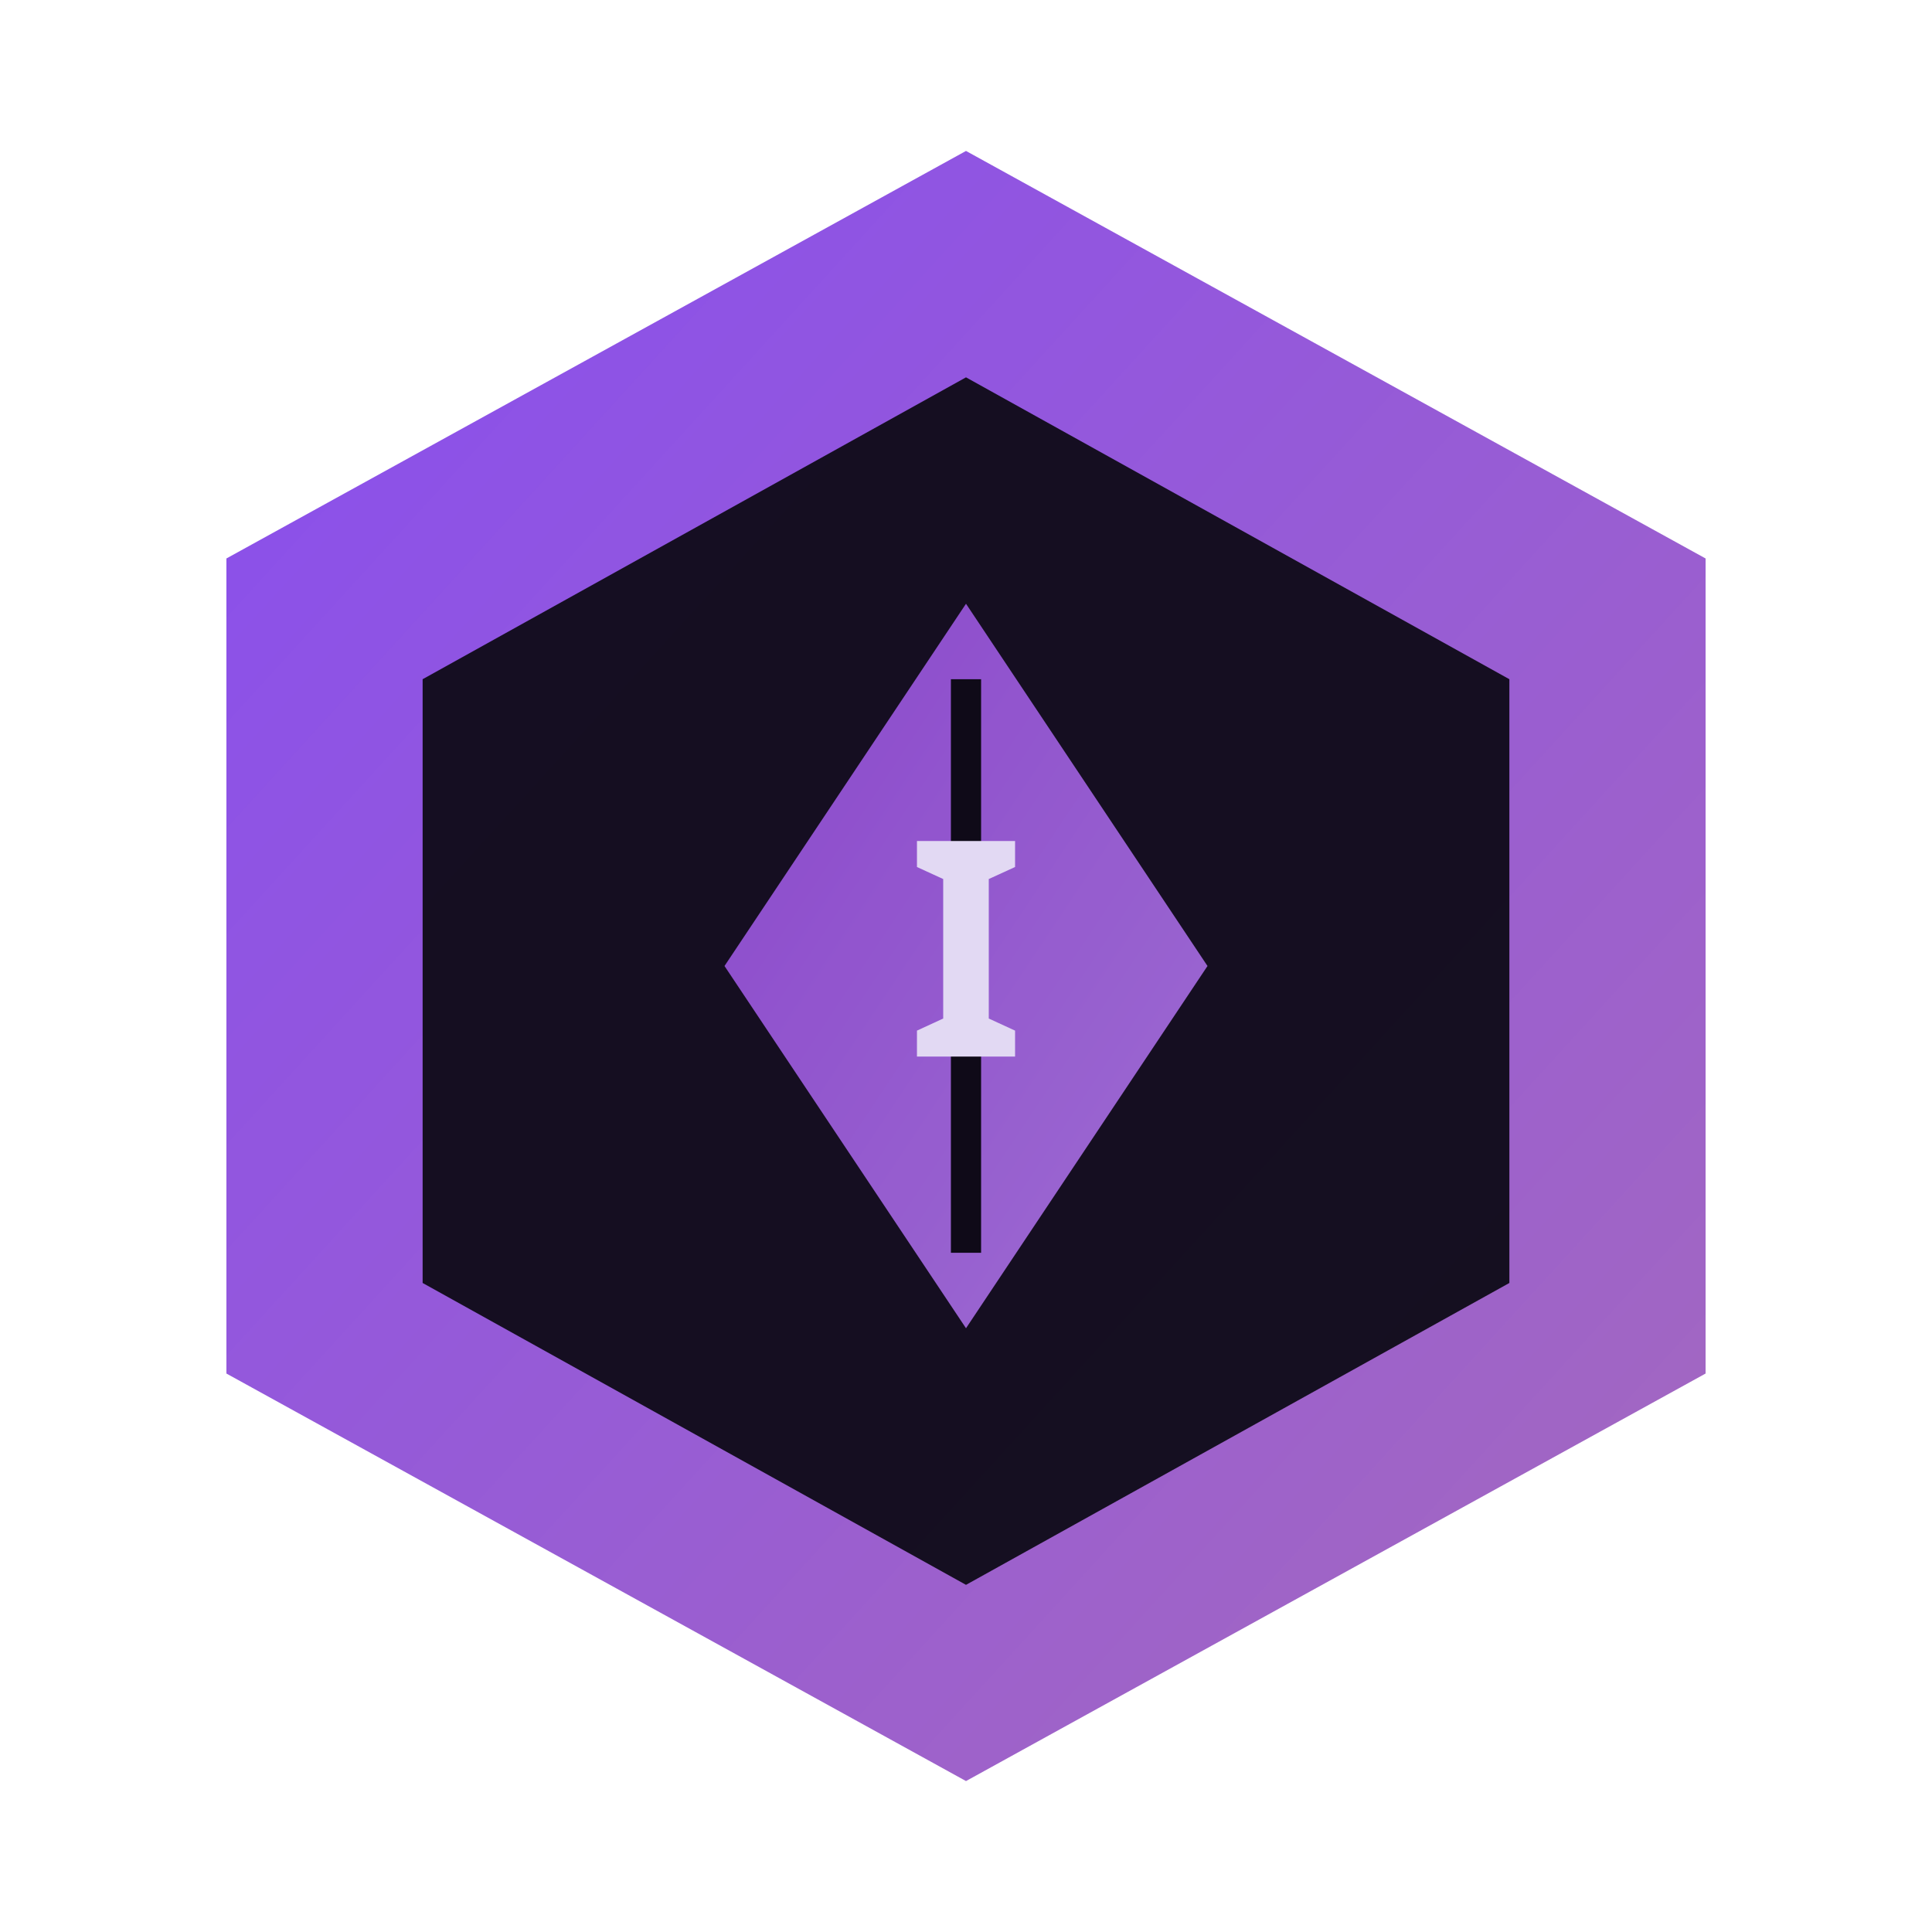
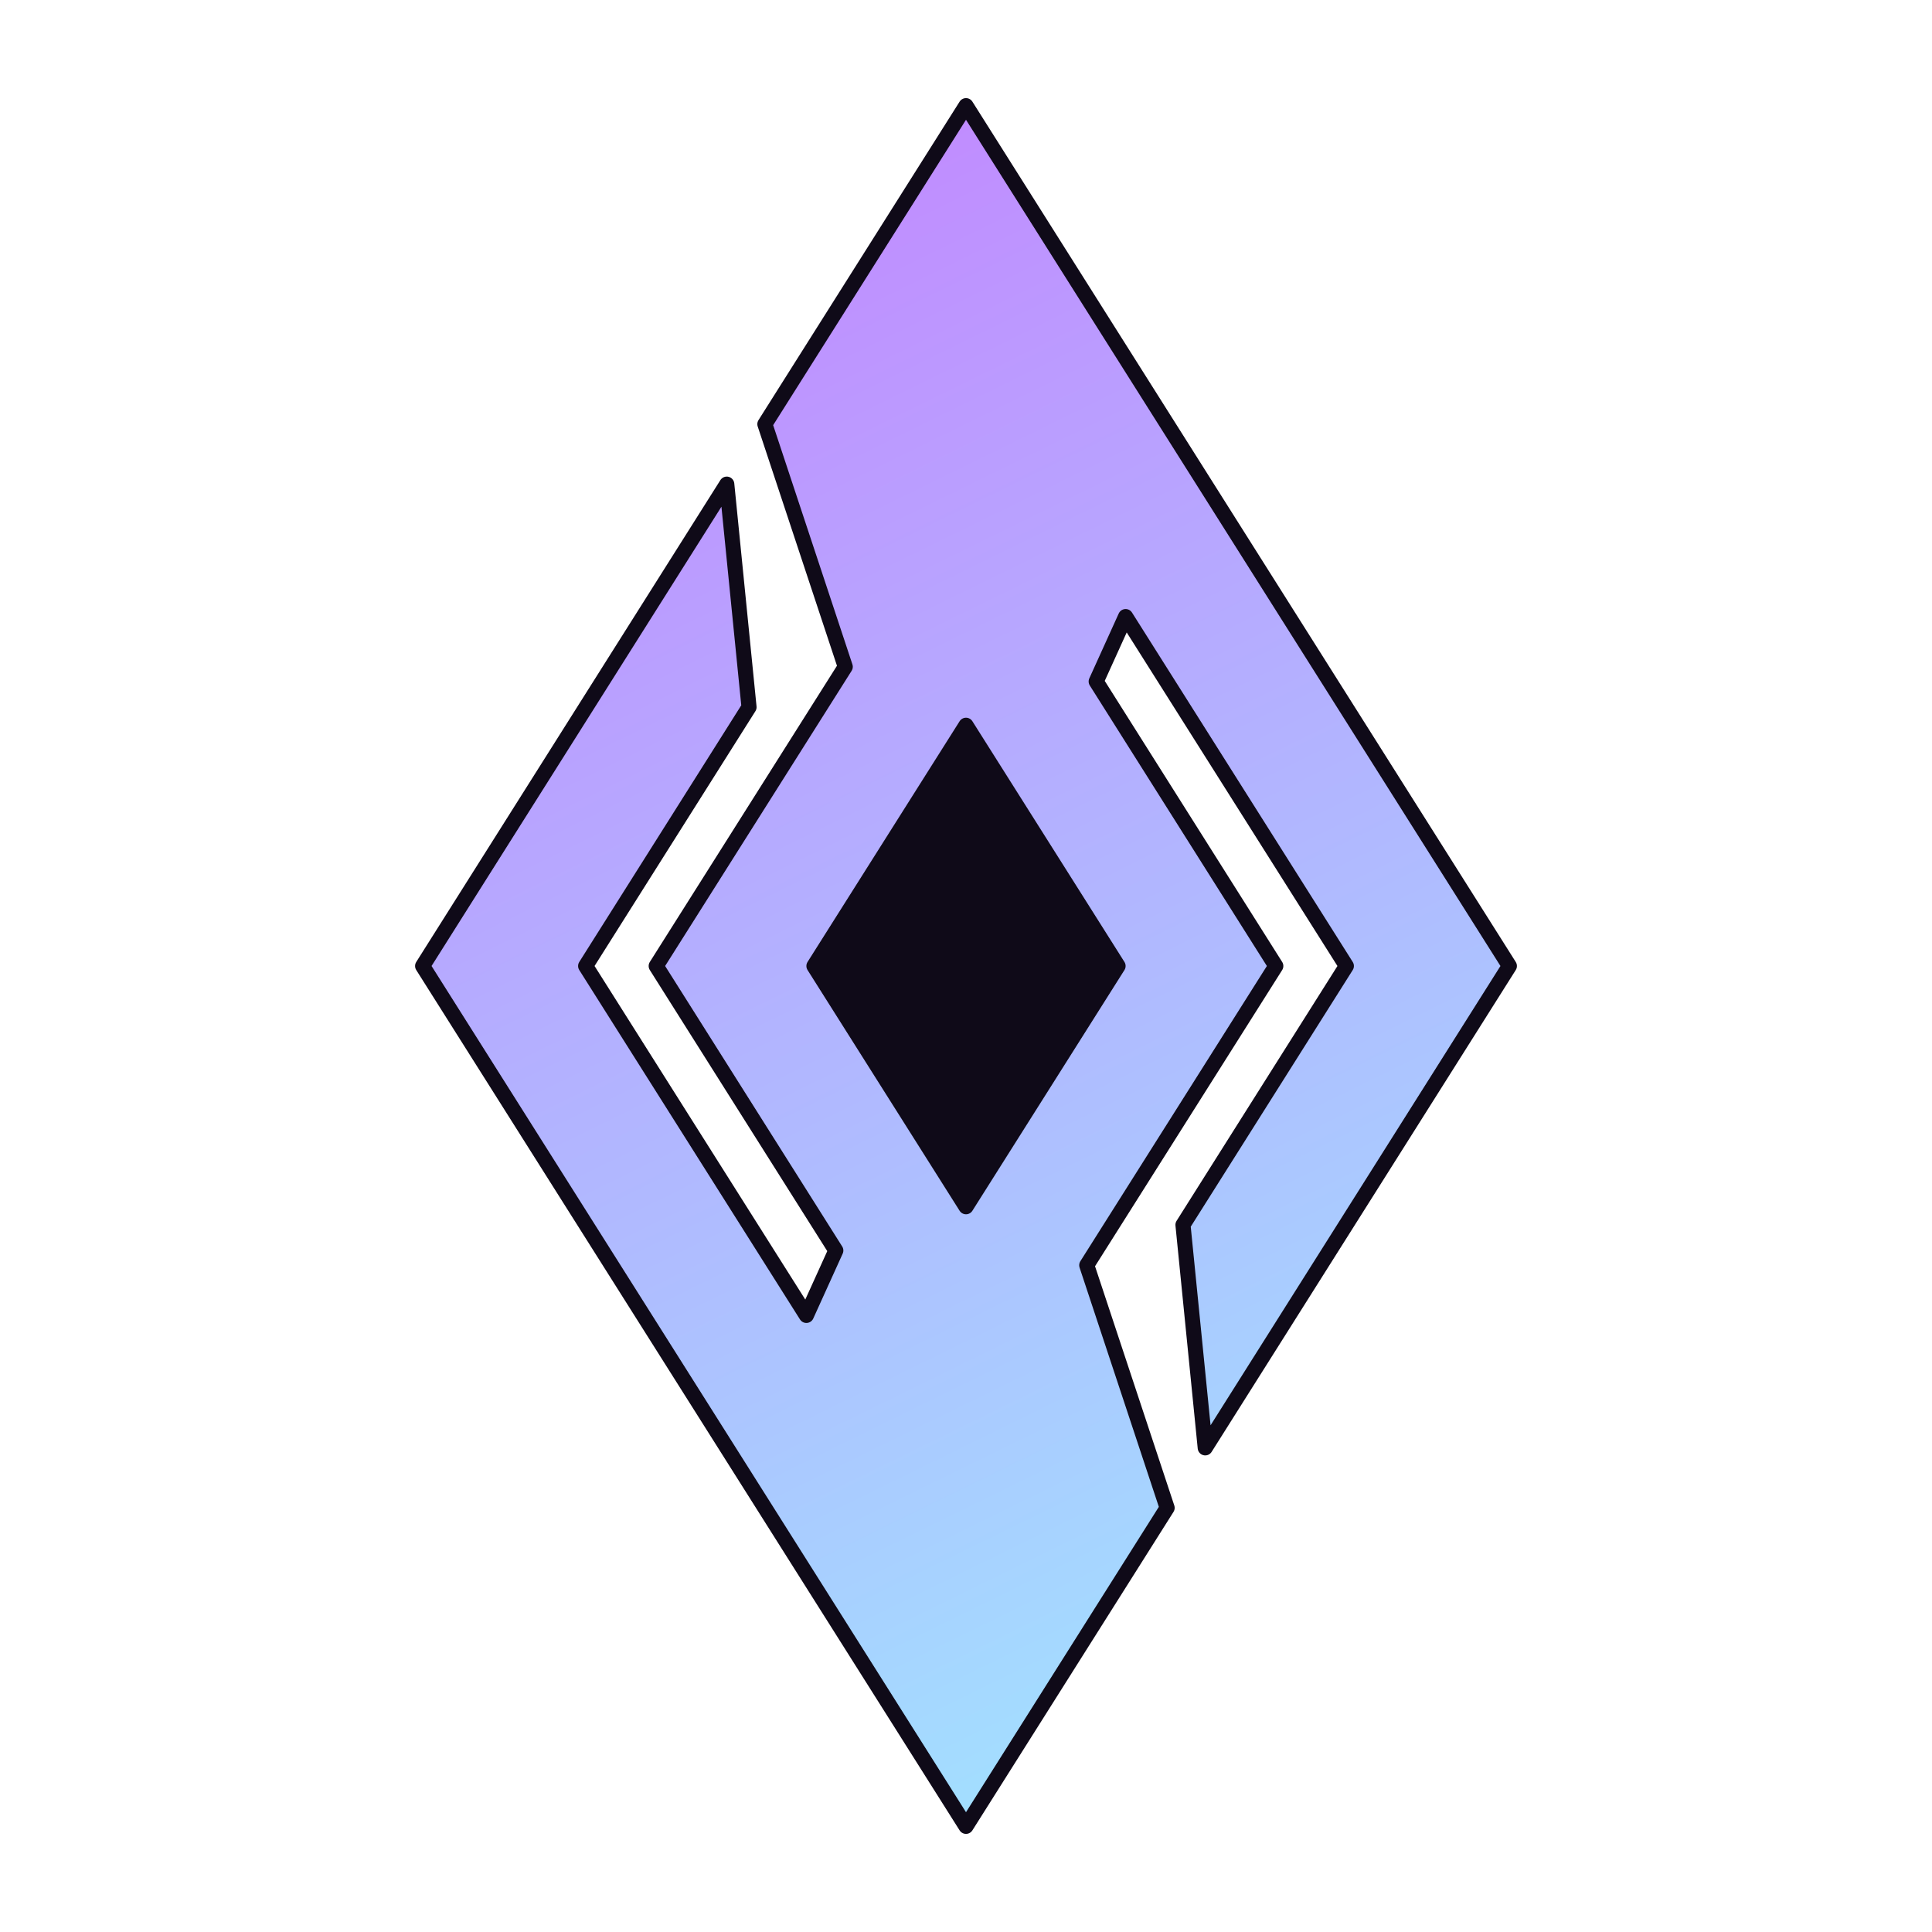
<svg xmlns="http://www.w3.org/2000/svg" viewBox="0 0 512 512" width="512" height="512">
  <defs>
-     <linearGradient id="logoGrad" x1="0%" y1="0%" x2="100%" y2="100%">
-       <stop offset="0%" style="stop-color:#7c3aed" />
-       <stop offset="100%" style="stop-color:#9b59b6" />
-     </linearGradient>
-     <linearGradient id="innerGrad" x1="0%" y1="0%" x2="100%" y2="100%">
-       <stop offset="0%" style="stop-color:#a855f7" />
-       <stop offset="100%" style="stop-color:#c084fc" />
+     <linearGradient id="ionixGrad" gradientUnits="userSpaceOnUse" x1="150" y1="40" x2="362" y2="472">
+       <stop offset="0" stop-color="#c385ff" />
+       <stop offset="1" stop-color="#a0e6ff" />
    </linearGradient>
  </defs>
-   <polygon points="256,40 452,148 452,364 256,472 60,364 60,148" fill="url(#logoGrad)" opacity="0.9" />
-   <polygon points="256,100 400,180 400,340 256,420 112,340 112,180" fill="#0f0a18" opacity="0.95" />
-   <polygon points="256,160 320,256 256,352 192,256" fill="url(#innerGrad)" opacity="0.8" />
-   <line x1="256" y1="180" x2="256" y2="332" stroke="#0f0a18" stroke-width="8" />
-   <text x="256" y="280" text-anchor="middle" font-family="sans-serif" font-size="80" font-weight="bold" fill="#e2d9f3">
-     I
-   </text>
+   <path d="M256.0,192.2L296.3,256.0L256.0,319.8L215.7,256.0Z" fill="#0f0a18" />
+   <path d="M256.0,28.0L202.7,112.4L224.0,176.7L224.0,176.7L173.9,256.0L221.5,331.4L213.7,348.6L155.2,256.0L198.5,187.4L192.6,128.3L112.0,256.0L256.0,484.0L309.3,399.6L288.0,335.3L288.0,335.3L338.1,256.0L290.5,180.6L298.3,163.4L356.8,256.0L313.5,324.6L319.4,383.7L400.0,256.0L256.0,28.0ZM256.0,192.2L296.3,256.0L256.0,319.8L215.7,256.0Z" fill="url(#ionixGrad)" fill-rule="evenodd" stroke="#0f0a18" stroke-width="4" stroke-linejoin="round" />
</svg>
